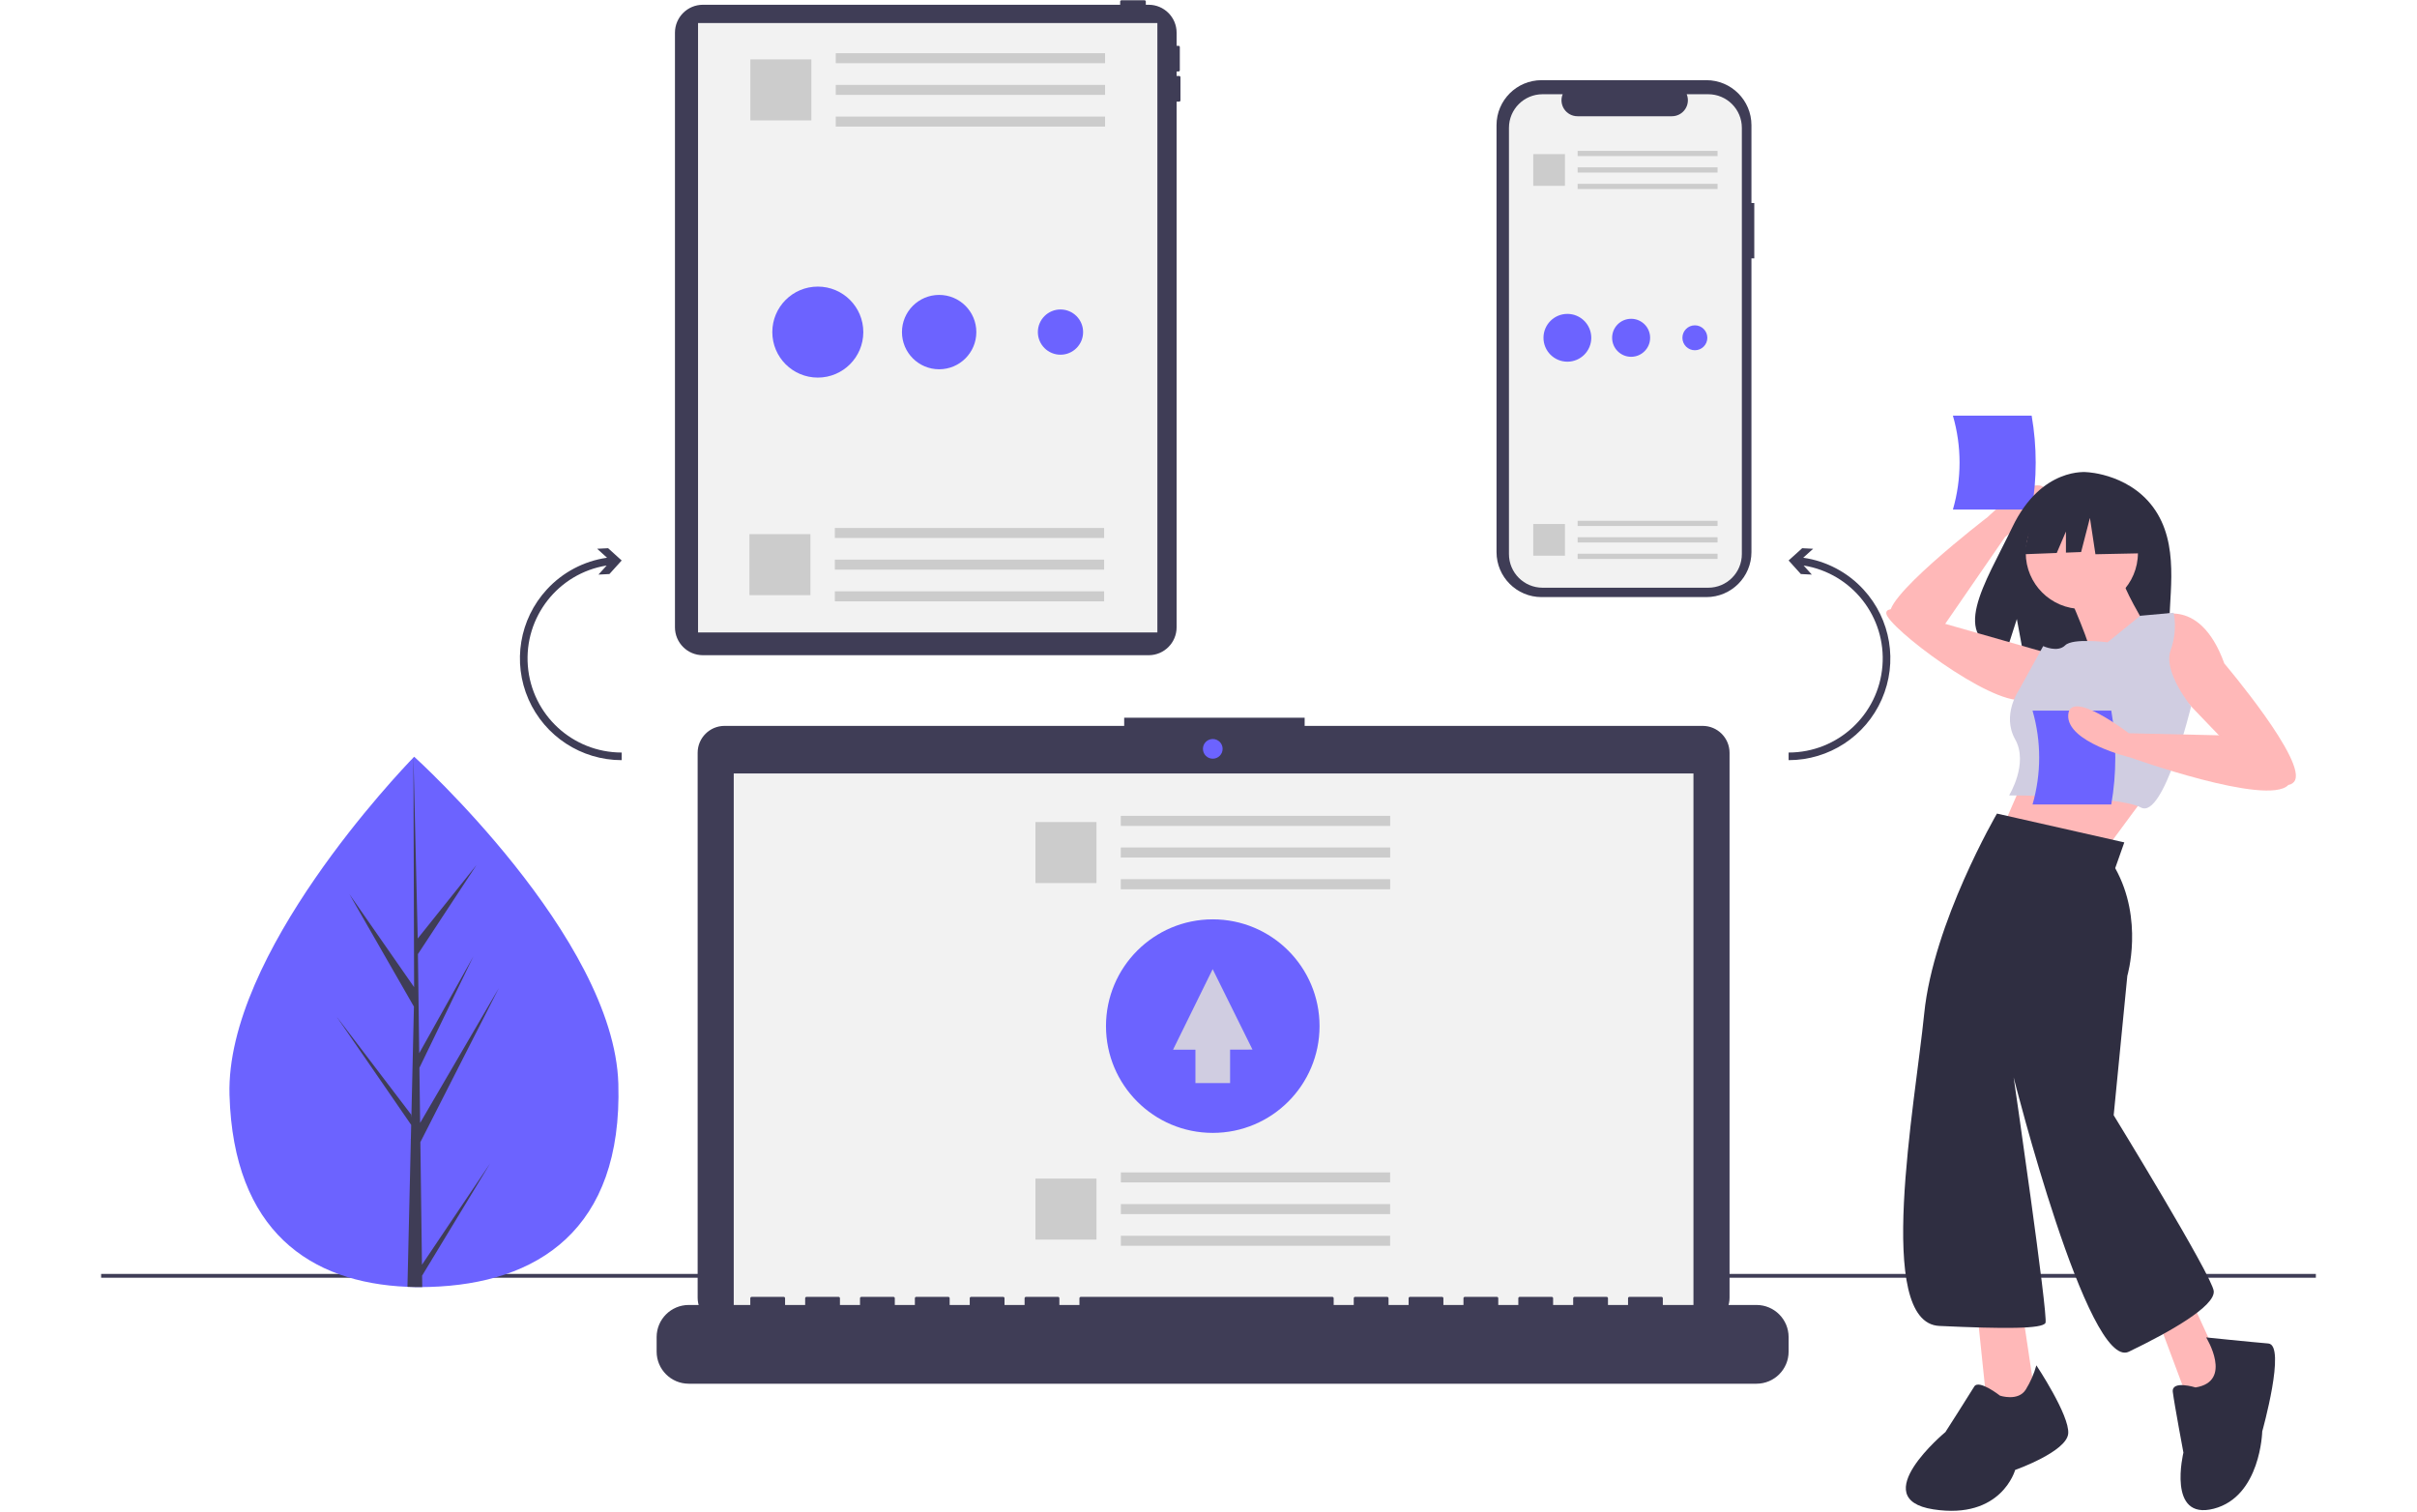
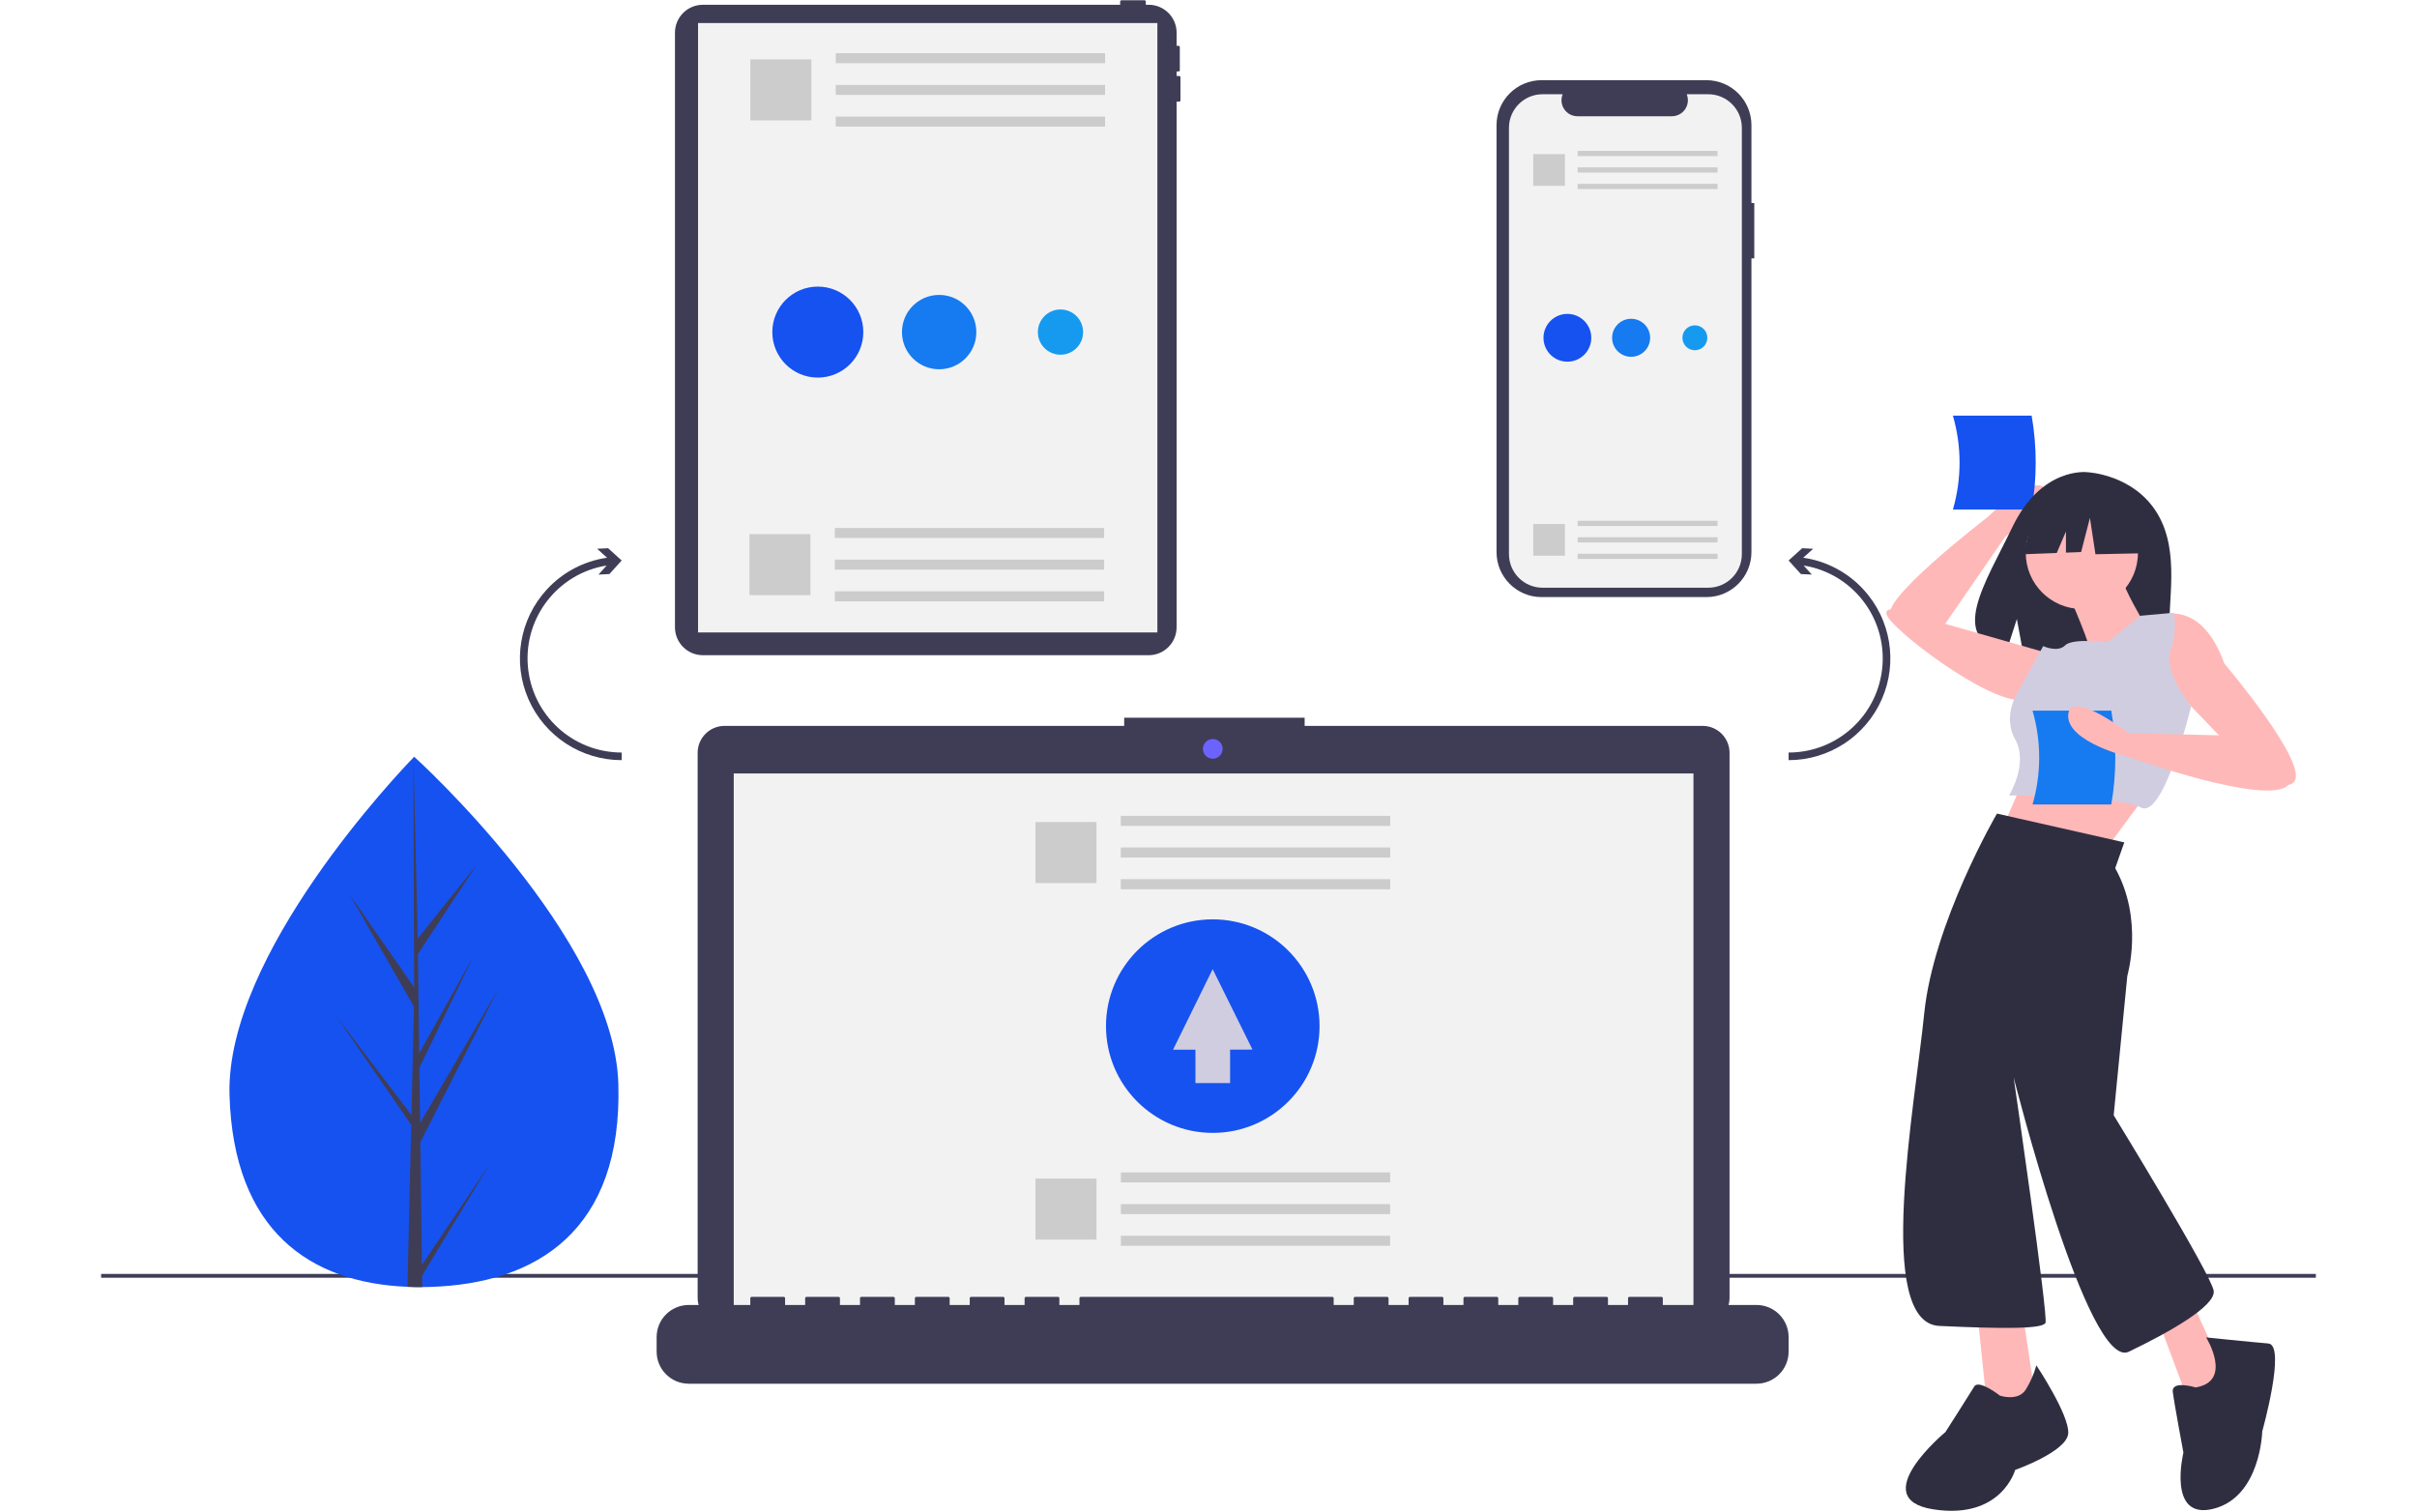
- <svg xmlns="http://www.w3.org/2000/svg" id="ad97e2e6-c06f-4161-a008-15821dcd6927" data-name="Layer 1" width="800" height="500.181" viewBox="0 0 800 500.181" version="1.1">
-   <defs id="defs91" />
+ <svg xmlns="http://www.w3.org/2000/svg" xmlns:xlink="http://www.w3.org/1999/xlink" id="ad97e2e6-c06f-4161-a008-15821dcd6927" data-name="Layer 1" width="800" height="500.181" viewBox="0 0 800 500.181" version="1.1">
+   <defs id="defs91">
+     <linearGradient id="bb74ba87-0e24-4c9d-a373-e17481b146a7" x1="345.7" y1="823.95" x2="345.7" y2="606.19" gradientTransform="translate(636.4)" gradientUnits="userSpaceOnUse">
+       <stop offset="0" stop-color="gray" stop-opacity="0.25" id="stop2" />
+       <stop offset="0.54" stop-color="gray" stop-opacity="0.12" id="stop4" />
+       <stop offset="1" stop-color="gray" stop-opacity="0.1" id="stop6" />
+     </linearGradient>
+     <linearGradient id="9ace95f1-7a40-47d7-848c-20f8f7c52f52" x1="-254.27" y1="469.69" x2="-254.27" y2="232.12" gradientTransform="matrix(0.7918985,-0.03042168,0.03042168,0.7918985,808.6358,-0.19812)" xlink:href="#bb74ba87-0e24-4c9d-a373-e17481b146a7" />
+   </defs>
  <g id="g1046" transform="matrix(0.6311137,0,0,0.6311137,33.47376,0.09068484)" style="stroke-width:1.585">
    <path id="path844" transform="translate(-19.23898,-53.87484)" d="m 584.621,93.574 h -1.346 v -2.355 h 1.009 a 0.673,0.673 0 0 0 0.673,-0.673 v -12.112 a 0.673,0.673 0 0 0 -0.673,-0.673 h -1.009 V 70.883 A 14.653,14.653 0 0 0 568.622,56.23 h -1.495 v -1.682 a 0.673,0.673 0 0 0 -0.673,-0.673 h -12.112 a 0.673,0.673 0 0 0 -0.673,0.673 v 1.682 H 334.837 a 14.653,14.653 0 0 0 -14.653,14.653 v 311.838 a 14.653,14.653 0 0 0 14.653,14.653 h 233.785 a 14.653,14.653 0 0 0 14.653,-14.653 V 107.032 h 1.346 a 0.673,0.673 0 0 0 0.673,-0.673 V 94.247 a 0.673,0.673 0 0 0 -0.673,-0.673 z" style="fill:#3f3d56;stroke-width:1.585" />
    <rect id="rect846" height="319.62" width="240.89" y="11.94" x="313.055" style="fill:#f2f2f2;stroke-width:1.585" />
    <rect id="rect848" height="2" width="1161.522" y="668" x="0" style="fill:#3f3d56;stroke-width:1.585" />
-     <path id="path850" transform="translate(-19.23898,-53.87484)" d="m 290.491,622.122 c 2.243,76.794 -42.627,104.937 -98.938,106.581 q -1.962,0.057 -3.906,0.07 -3.917,0.03 -7.758,-0.13 c -50.927,-2.114 -91.24,-29.148 -93.325,-100.566 -2.158,-73.909 89.578,-169.939 96.461,-177.042 0.006,-1.8e-4 0.006,-1.8e-4 0.012,-0.007 0.261,-0.271 0.395,-0.406 0.395,-0.406 0,0 104.817,94.712 107.059,171.499 z" style="fill:#6c63ff;stroke-width:1.585" />
+     <path id="path850" transform="translate(-19.23898,-53.87484)" d="m 290.491,622.122 c 2.243,76.794 -42.627,104.937 -98.938,106.581 q -1.962,0.057 -3.906,0.07 -3.917,0.03 -7.758,-0.13 c -50.927,-2.114 -91.24,-29.148 -93.325,-100.566 -2.158,-73.909 89.578,-169.939 96.461,-177.042 0.006,-1.8e-4 0.006,-1.8e-4 0.012,-0.007 0.261,-0.271 0.395,-0.406 0.395,-0.406 0,0 104.817,94.712 107.059,171.499 z" style="fill:#1652f0;stroke-width:1.585;fill-opacity:1" />
    <path id="path852" transform="translate(-19.23898,-53.87484)" d="m 187.499,717.066 35.771,-53.194 -35.697,58.917 0.075,5.986 q -3.917,0.03 -7.758,-0.13 l 1.774,-76.942 -0.049,-0.594 0.066,-0.115 0.17,-7.271 -39.173,-56.875 39.127,51.433 0.139,1.537 1.34,-58.133 -33.835,-58.966 33.931,48.754 -0.354,-120.436 7.6e-4,-0.401 0.011,0.394 2.246,94.92 30.836,-38.557 -30.736,46.734 0.673,51.999 28.376,-50.749 -28.272,58.393 0.375,28.914 41.266,-70.692 -41.141,80.779 z" style="fill:#3f3d56;stroke-width:1.585" />
    <path id="path854" transform="translate(-19.23898,-53.87484)" d="m 886.239,160.207 h -1.49 V 119.4 A 23.618,23.618 0 0 0 861.131,95.781 h -86.456 a 23.618,23.618 0 0 0 -23.618,23.618 v 223.874 a 23.618,23.618 0 0 0 23.618,23.618 h 86.456 a 23.618,23.618 0 0 0 23.618,-23.618 V 189.255 h 1.49 z" style="fill:#3f3d56;stroke-width:1.585" />
    <path id="path856" transform="translate(-19.23898,-53.87484)" d="M 879.72,120.788 V 344.335 a 17.639,17.639 0 0 1 -17.635,17.642 H 775.211 A 17.638,17.638 0 0 1 757.575,344.335 V 120.788 a 17.637,17.637 0 0 1 17.635,-17.635 h 10.54 a 8.379,8.379 0 0 0 7.759,11.542 h 49.53 a 8.379,8.379 0 0 0 7.759,-11.542 h 11.285 a 17.637,17.637 0 0 1 17.635,17.635 z" style="fill:#f2f2f2;stroke-width:1.585" />
    <rect id="rect858" height="2.727" width="73.396" y="79" x="774.348" style="fill:#cccccc;stroke-width:1.585" />
    <rect id="rect860" height="2.727" width="73.396" y="87.636" x="774.348" style="fill:#cccccc;stroke-width:1.585" />
    <rect id="rect862" height="2.727" width="73.396" y="96.273" x="774.348" style="fill:#cccccc;stroke-width:1.585" />
    <rect id="rect864" height="16.629" width="16.629" y="80.686" x="751.073" style="fill:#cccccc;stroke-width:1.585" />
    <rect id="rect866" height="2.727" width="73.396" y="273" x="774.348" style="fill:#cccccc;stroke-width:1.585" />
    <rect id="rect868" height="2.727" width="73.396" y="281.636" x="774.348" style="fill:#cccccc;stroke-width:1.585" />
    <rect id="rect870" height="2.727" width="73.396" y="290.273" x="774.348" style="fill:#cccccc;stroke-width:1.585" />
    <rect id="rect872" height="16.629" width="16.629" y="274.685" x="751.073" style="fill:#cccccc;stroke-width:1.585" />
    <path id="path874" transform="translate(-19.23898,-53.87484)" d="M 859.147,434.443 H 650.425 v -4.302 H 555.783 v 4.302 H 346.201 a 14.118,14.118 0 0 0 -14.118,14.118 v 285.804 a 14.118,14.118 0 0 0 14.118,14.118 h 512.945 a 14.118,14.118 0 0 0 14.118,-14.118 V 448.561 a 14.118,14.118 0 0 0 -14.118,-14.118 z" style="fill:#3f3d56;stroke-width:1.585" />
    <rect id="rect876" height="283.927" width="503.325" y="405.519" x="331.772" style="fill:#f2f2f2;stroke-width:1.585" />
    <circle id="circle878" r="5.162" cy="392.613" cx="583.005" style="fill:#6c63ff;stroke-width:1.585" />
    <path id="path880" transform="translate(-19.23898,-53.87484)" d="m 887.397,738.159 h -49.121 v -3.539 a 0.702,0.702 0 0 0 -0.702,-0.702 h -16.842 a 0.702,0.702 0 0 0 -0.702,0.702 v 3.539 h -10.526 v -3.539 a 0.702,0.702 0 0 0 -0.702,-0.702 h -16.842 a 0.702,0.702 0 0 0 -0.702,0.702 v 3.539 h -10.526 v -3.539 a 0.702,0.702 0 0 0 -0.702,-0.702 h -16.842 a 0.702,0.702 0 0 0 -0.702,0.702 v 3.539 H 751.963 v -3.539 a 0.702,0.702 0 0 0 -0.702,-0.702 h -16.842 a 0.702,0.702 0 0 0 -0.702,0.702 v 3.539 H 723.192 v -3.539 a 0.702,0.702 0 0 0 -0.702,-0.702 h -16.842 a 0.702,0.702 0 0 0 -0.702,0.702 v 3.539 h -10.526 v -3.539 a 0.702,0.702 0 0 0 -0.702,-0.702 h -16.842 a 0.702,0.702 0 0 0 -0.702,0.702 v 3.539 h -10.526 v -3.539 a 0.702,0.702 0 0 0 -0.702,-0.702 H 533.022 a 0.702,0.702 0 0 0 -0.702,0.702 v 3.539 h -10.526 v -3.539 a 0.702,0.702 0 0 0 -0.702,-0.702 h -16.842 a 0.702,0.702 0 0 0 -0.702,0.702 v 3.539 h -10.526 v -3.539 a 0.702,0.702 0 0 0 -0.702,-0.702 H 475.48 a 0.702,0.702 0 0 0 -0.702,0.702 v 3.539 h -10.526 v -3.539 a 0.702,0.702 0 0 0 -0.702,-0.702 h -16.842 a 0.702,0.702 0 0 0 -0.702,0.702 v 3.539 h -10.526 v -3.539 a 0.702,0.702 0 0 0 -0.702,-0.702 h -16.842 a 0.702,0.702 0 0 0 -0.702,0.702 v 3.539 h -10.526 v -3.539 a 0.702,0.702 0 0 0 -0.702,-0.702 H 389.167 a 0.702,0.702 0 0 0 -0.702,0.702 v 3.539 h -10.526 v -3.539 a 0.702,0.702 0 0 0 -0.702,-0.702 h -16.842 a 0.702,0.702 0 0 0 -0.702,0.702 v 3.539 h -32.28 a 16.842,16.842 0 0 0 -16.842,16.842 v 7.615 a 16.842,16.842 0 0 0 16.842,16.842 H 887.397 a 16.842,16.842 0 0 0 16.842,-16.842 v -7.615 a 16.842,16.842 0 0 0 -16.842,-16.842 z" style="fill:#3f3d56;stroke-width:1.585" />
    <rect id="rect882" height="5.248" width="141.24" y="427.757" x="534.788" style="fill:#e6e6e6;stroke-width:1.585" />
    <rect id="rect884" height="5.248" width="141.24" y="444.376" x="534.788" style="fill:#e6e6e6;stroke-width:1.585" />
    <rect id="rect886" height="5.248" width="141.24" y="460.995" x="534.788" style="fill:#e6e6e6;stroke-width:1.585" />
    <rect id="rect888" height="5.248" width="141.24" y="427.757" x="534.788" style="fill:#cccccc;stroke-width:1.585" />
    <rect id="rect890" height="5.248" width="141.24" y="444.376" x="534.788" style="fill:#cccccc;stroke-width:1.585" />
    <rect id="rect892" height="5.248" width="141.24" y="460.995" x="534.788" style="fill:#cccccc;stroke-width:1.585" />
    <rect id="rect894" height="32" width="32" y="431" x="490" style="fill:#cccccc;stroke-width:1.585" />
    <rect id="rect896" height="5.248" width="141.24" y="614.756" x="534.788" style="fill:#cccccc;stroke-width:1.585" />
    <rect id="rect898" height="5.248" width="141.24" y="631.376" x="534.788" style="fill:#cccccc;stroke-width:1.585" />
    <rect id="rect900" height="5.248" width="141.24" y="647.995" x="534.788" style="fill:#cccccc;stroke-width:1.585" />
    <rect id="rect902" height="32" width="32" y="618" x="490" style="fill:#cccccc;stroke-width:1.585" />
    <path id="path904" transform="translate(-19.23898,-53.87484)" d="m 943.511,362.922 a 53.197,53.197 0 0 0 -31.606,-16.678 l 5.198,-4.696 -5.751,-0.29 -7.115,6.431 6.431,7.115 5.751,0.29 -4.309,-4.764 a 49.359,49.359 0 0 1 -7.872,98.087 v 4 a 53.364,53.364 0 0 0 39.272,-89.494 z" style="fill:#3f3d56;stroke-width:1.585" />
    <path id="path906" transform="translate(-19.23898,-53.87484)" d="m 252.967,362.922 a 53.197,53.197 0 0 1 31.606,-16.678 l -5.198,-4.696 5.751,-0.29 7.115,6.431 -6.431,7.115 -5.751,0.29 4.309,-4.764 a 49.359,49.359 0 0 0 7.872,98.087 v 4 A 53.364,53.364 0 0 1 252.967,362.922 Z" style="fill:#3f3d56;stroke-width:1.585" />
    <rect id="rect908" height="5.248" width="141.24" y="27.756" x="385.274" style="fill:#cccccc;stroke-width:1.585" />
    <rect id="rect910" height="5.248" width="141.24" y="44.376" x="385.274" style="fill:#cccccc;stroke-width:1.585" />
    <rect id="rect912" height="5.248" width="141.24" y="60.995" x="385.274" style="fill:#cccccc;stroke-width:1.585" />
    <rect id="rect914" height="32" width="32" y="31" x="340.486" style="fill:#cccccc;stroke-width:1.585" />
    <rect id="rect916" height="5.248" width="141.24" y="276.757" x="384.788" style="fill:#cccccc;stroke-width:1.585" />
    <rect id="rect918" height="5.248" width="141.24" y="293.376" x="384.788" style="fill:#cccccc;stroke-width:1.585" />
    <rect id="rect920" height="5.248" width="141.24" y="309.995" x="384.788" style="fill:#cccccc;stroke-width:1.585" />
    <rect id="rect922" height="32" width="32" y="280" x="340" style="fill:#cccccc;stroke-width:1.585" />
    <path id="path924" transform="translate(-19.23898,-53.87484)" d="m 985.771,381.797 31.894,-46.306 c 0,0 27.773,-22.269 19.813,-26.605 -7.96,-4.336 -28.8,15.993 -28.8,15.993 0,0 -60.124,46.093 -50.21,52.526 9.915,6.433 27.303,4.392 27.303,4.392 z" style="fill:#ffb8b8;stroke-width:1.585" />
-     <path id="path926" transform="translate(-19.23898,-53.87484)" d="m 990.406,320.986 h 41.304 a 144.462,144.462 0 0 0 0,-49.247 h -41.304 a 88.611,88.611 0 0 1 0,49.247 z" style="fill:#6c63ff;stroke-width:1.585" />
+     <path id="path926" transform="translate(-19.23898,-53.87484)" d="m 990.406,320.986 h 41.304 a 144.462,144.462 0 0 0 0,-49.247 h -41.304 a 88.611,88.611 0 0 1 0,49.247 z" style="fill:#1652f0;stroke-width:1.585;fill-opacity:1" />
    <path id="path928" transform="translate(-19.23898,-53.87484)" d="m 1097.791,323.336 c -12.412,-20.973 -36.969,-21.95 -36.969,-21.95 0,0 -23.929,-3.06 -39.279,28.882 -14.308,29.773 -34.054,58.519 -3.179,65.488 l 5.577,-17.358 3.454,18.65 a 120.807,120.807 0 0 0 13.21,0.226 c 33.065,-1.068 64.554,0.312 63.54,-11.553 -1.348,-15.773 5.589,-42.205 -6.354,-62.385 z" style="fill:#2f2e41;stroke-width:1.585" />
    <path id="path930" transform="translate(-19.23898,-53.87484)" d="m 1031.796,452.616 -15.9,36.57 55.651,8.745 c 0,0 26.235,-35.775 28.62,-38.16 z" style="fill:#ffb8b8;stroke-width:1.585" />
    <circle id="circle932" r="29.415" cy="289.825" cx="1038.792" style="fill:#ffb8b8;stroke-width:1.585" />
    <path id="path934" transform="translate(-19.23898,-53.87484)" d="m 1050.876,365.165 c 0,0 13.515,30.21 11.925,33.39 -1.59,3.18 28.62,-16.695 28.62,-16.695 0,0 -12.72,-21.465 -11.925,-24.645 z" style="fill:#ffb8b8;stroke-width:1.585" />
    <path id="path936" transform="translate(-19.23898,-53.87484)" d="m 1095.397,377.885 c 0,0 23.85,-13.515 37.365,23.85 0,0 44.52,52.471 36.57,62.011 -7.95,9.54 -38.16,-23.055 -38.16,-23.055 l -19.08,-19.875 c 0,0 -27.03,-7.155 -24.645,-22.26 2.385,-15.105 7.95,-20.67 7.95,-20.67 z" style="fill:#ffb8b8;stroke-width:1.585" />
    <path id="path938" transform="translate(-19.23898,-53.87484)" d="m 1039.746,396.17 -55.651,-15.9 c 0,0 -29.415,-11.925 -28.62,-4.77 0.795,7.155 54.061,47.701 71.551,45.316 17.49,-2.385 12.72,-24.645 12.72,-24.645 z" style="fill:#ffb8b8;stroke-width:1.585" />
    <path id="path940" transform="translate(-19.23898,-53.87484)" d="m 1071.546,390.605 c 0,0 -18.285,-2.385 -22.26,1.59 -3.975,3.975 -11.528,0.398 -11.528,0.398 l -12.72,23.055 c 0,0 -9.143,13.118 -1.988,25.838 7.155,12.72 -3.18,29.415 -3.18,29.415 0,0 57.241,0 69.166,6.36 11.925,6.36 26.298,-53.068 26.298,-53.068 0,0 -14.77,-18.085 -10.795,-29.215 3.975,-11.13 1.59,-19.875 1.59,-19.875 l -17.49,1.59 z" style="fill:#d0cde1;stroke-width:1.585" />
    <polygon id="polygon942" points="990.297,749.34 1014.942,736.62 1006.992,683.354 983.936,688.124 " style="fill:#ffb8b8;stroke-width:1.585" />
    <polygon id="polygon944" points="1097.648,742.67 1117.523,728.36 1092.853,674.609 1076.952,687.329 " style="fill:#ffb8b8;stroke-width:1.585" />
    <path id="path946" transform="translate(-19.23898,-53.87484)" d="m 1034.181,769.824 a 49.649,49.649 0 0 1 -5.565,12.72 c -3.975,6.36 -13.515,3.18 -13.515,3.18 0,0 -11.13,-8.745 -13.515,-4.77 -2.385,3.975 -15.105,23.85 -15.105,23.85 0,0 -42.135,34.98 -6.36,40.545 35.775,5.565 42.931,-20.67 42.931,-20.67 0,0 27.03,-9.54 27.825,-19.08 0.795,-9.54 -16.695,-35.775 -16.695,-35.775 z" style="fill:#2f2e41;stroke-width:1.585" />
    <path id="path948" transform="translate(-19.23898,-53.87484)" d="m 1117.657,781.414 c 0,0 -12.72,-3.975 -11.925,2.385 0.795,6.36 5.565,31.8 5.565,31.8 0,0 -8.745,35.775 15.9,29.415 24.645,-6.36 25.44,-40.545 25.44,-40.545 0,0 12.72,-45.316 3.18,-46.111 -9.54,-0.795 -32.595,-3.18 -32.595,-3.18 0,0 14.31,23.055 -5.565,26.235 z" style="fill:#2f2e41;stroke-width:1.585" />
    <polygon id="polygon950" points="1045.916,290.545 1074.22,289.967 1073.065,267.439 1048.804,254.731 1015.301,259.93 1008.369,290.545 1025.624,289.881 1030.444,278.634 1030.444,289.696 1038.406,289.389 1043.027,271.483 " style="fill:#2f2e41;stroke-width:1.585" />
    <path id="path952" transform="translate(-19.23898,-53.87484)" d="m 1080.291,495.546 -66.781,-15.105 c 0,0 -33.39,57.241 -38.16,104.941 -4.77,47.701 -26.235,162.182 7.95,163.772 34.185,1.59 54.061,1.59 55.651,-1.59 1.59,-3.18 -16.695,-128.791 -16.695,-128.791 0,0 38.956,154.232 60.421,143.897 21.465,-10.335 45.316,-23.85 44.52,-31.8 -0.795,-7.95 -52.471,-92.221 -52.471,-92.221 l 7.155,-73.141 c 0,0 8.745,-29.415 -6.36,-56.446 z" style="fill:#2f2e41;stroke-width:1.585" />
-     <path id="path954" transform="translate(-19.23898,-53.87484)" d="m 1032.162,475.672 h 41.304 a 144.462,144.462 0 0 0 0,-49.247 h -41.304 a 88.612,88.612 0 0 1 0,49.247 z" style="fill:#6c63ff;stroke-width:1.585" />
+     <path id="path954" transform="translate(-19.23898,-53.87484)" d="m 1032.162,475.672 h 41.304 a 144.462,144.462 0 0 0 0,-49.247 h -41.304 a 88.612,88.612 0 0 1 0,49.247 z" style="fill:#167af0;stroke-width:1.585;fill-opacity:1" />
    <path id="path956" transform="translate(-19.23898,-53.87484)" d="m 1152.637,439.896 -69.961,-1.59 c 0,0 -31.005,-23.85 -31.8,-9.54 -0.795,14.31 32.595,22.26 32.595,22.26 0,0 71.782,25.758 82.797,14.469 z" style="fill:#ffb8b8;stroke-width:1.585" />
-     <circle id="circle958" r="23.864" cy="174.031" cx="375.864" style="fill:#6c63ff;stroke-width:1.585" />
-     <circle id="circle960" r="19.5" cy="174.031" cx="439.5" style="fill:#6c63ff;stroke-width:1.585" />
-     <circle id="circle962" r="11.864" cy="174.031" cx="503.136" style="fill:#6c63ff;stroke-width:1.585" />
-     <circle id="circle964" r="12.536" cy="177.02" cx="768.978" style="fill:#6c63ff;stroke-width:1.585" />
-     <circle id="circle966" r="9.967" cy="177.02" cx="802.409" style="fill:#6c63ff;stroke-width:1.585" />
-     <circle id="circle968" r="6.536" cy="177.02" cx="835.839" style="fill:#6c63ff;stroke-width:1.585" />
-     <circle id="circle970" r="56" cy="538.031" cx="583" style="fill:#6c63ff;stroke-width:1.585" />
+     <circle id="circle958" r="23.864" cy="174.031" cx="375.864" style="fill:#1652f0;stroke-width:1.585;fill-opacity:1" />
+     <circle id="circle960" r="19.5" cy="174.031" cx="439.5" style="fill:#167af0;stroke-width:1.585;fill-opacity:1" />
+     <circle id="circle962" r="11.864" cy="174.031" cx="503.136" style="fill:#169af0;stroke-width:1.585;fill-opacity:1" />
+     <circle id="circle964" r="12.536" cy="177.02" cx="768.978" style="fill:#1652f0;stroke-width:1.585;fill-opacity:1" />
+     <circle id="circle966" r="9.967" cy="177.02" cx="802.409" style="fill:#167af0;stroke-width:1.585;fill-opacity:1" />
+     <circle id="circle968" r="6.536" cy="177.02" cx="835.839" style="fill:#169af0;stroke-width:1.585;fill-opacity:1" />
+     <circle id="circle970" r="56" cy="538.031" cx="583" style="fill:#1652f0;stroke-width:1.585;fill-opacity:1" />
    <polygon id="polygon972" points="562.166,550.401 573.908,550.386 573.908,567.904 592.083,567.904 592.083,550.362 603.834,550.347 582.946,508.159 " style="fill:#d0cde1;stroke-width:1.585" />
  </g>
</svg>
